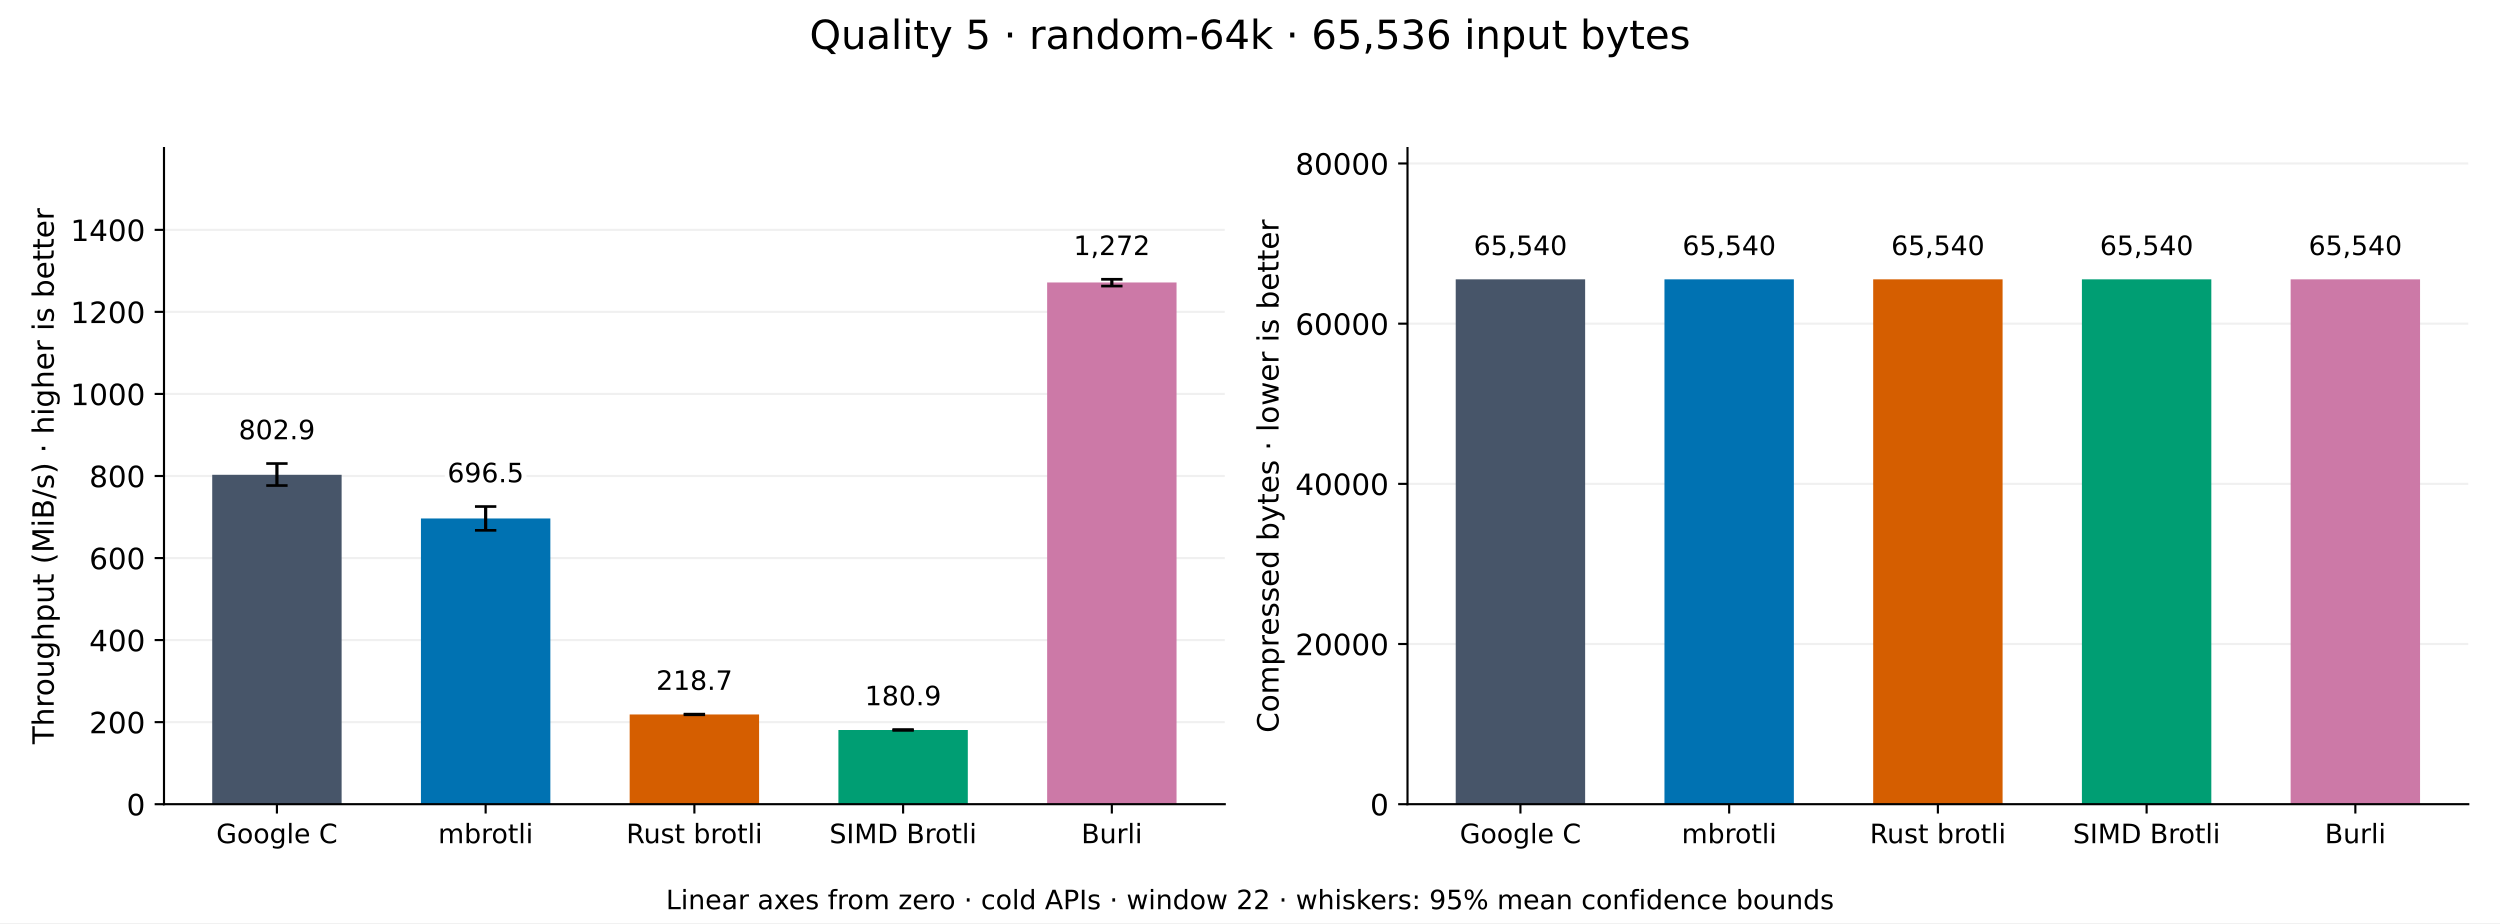
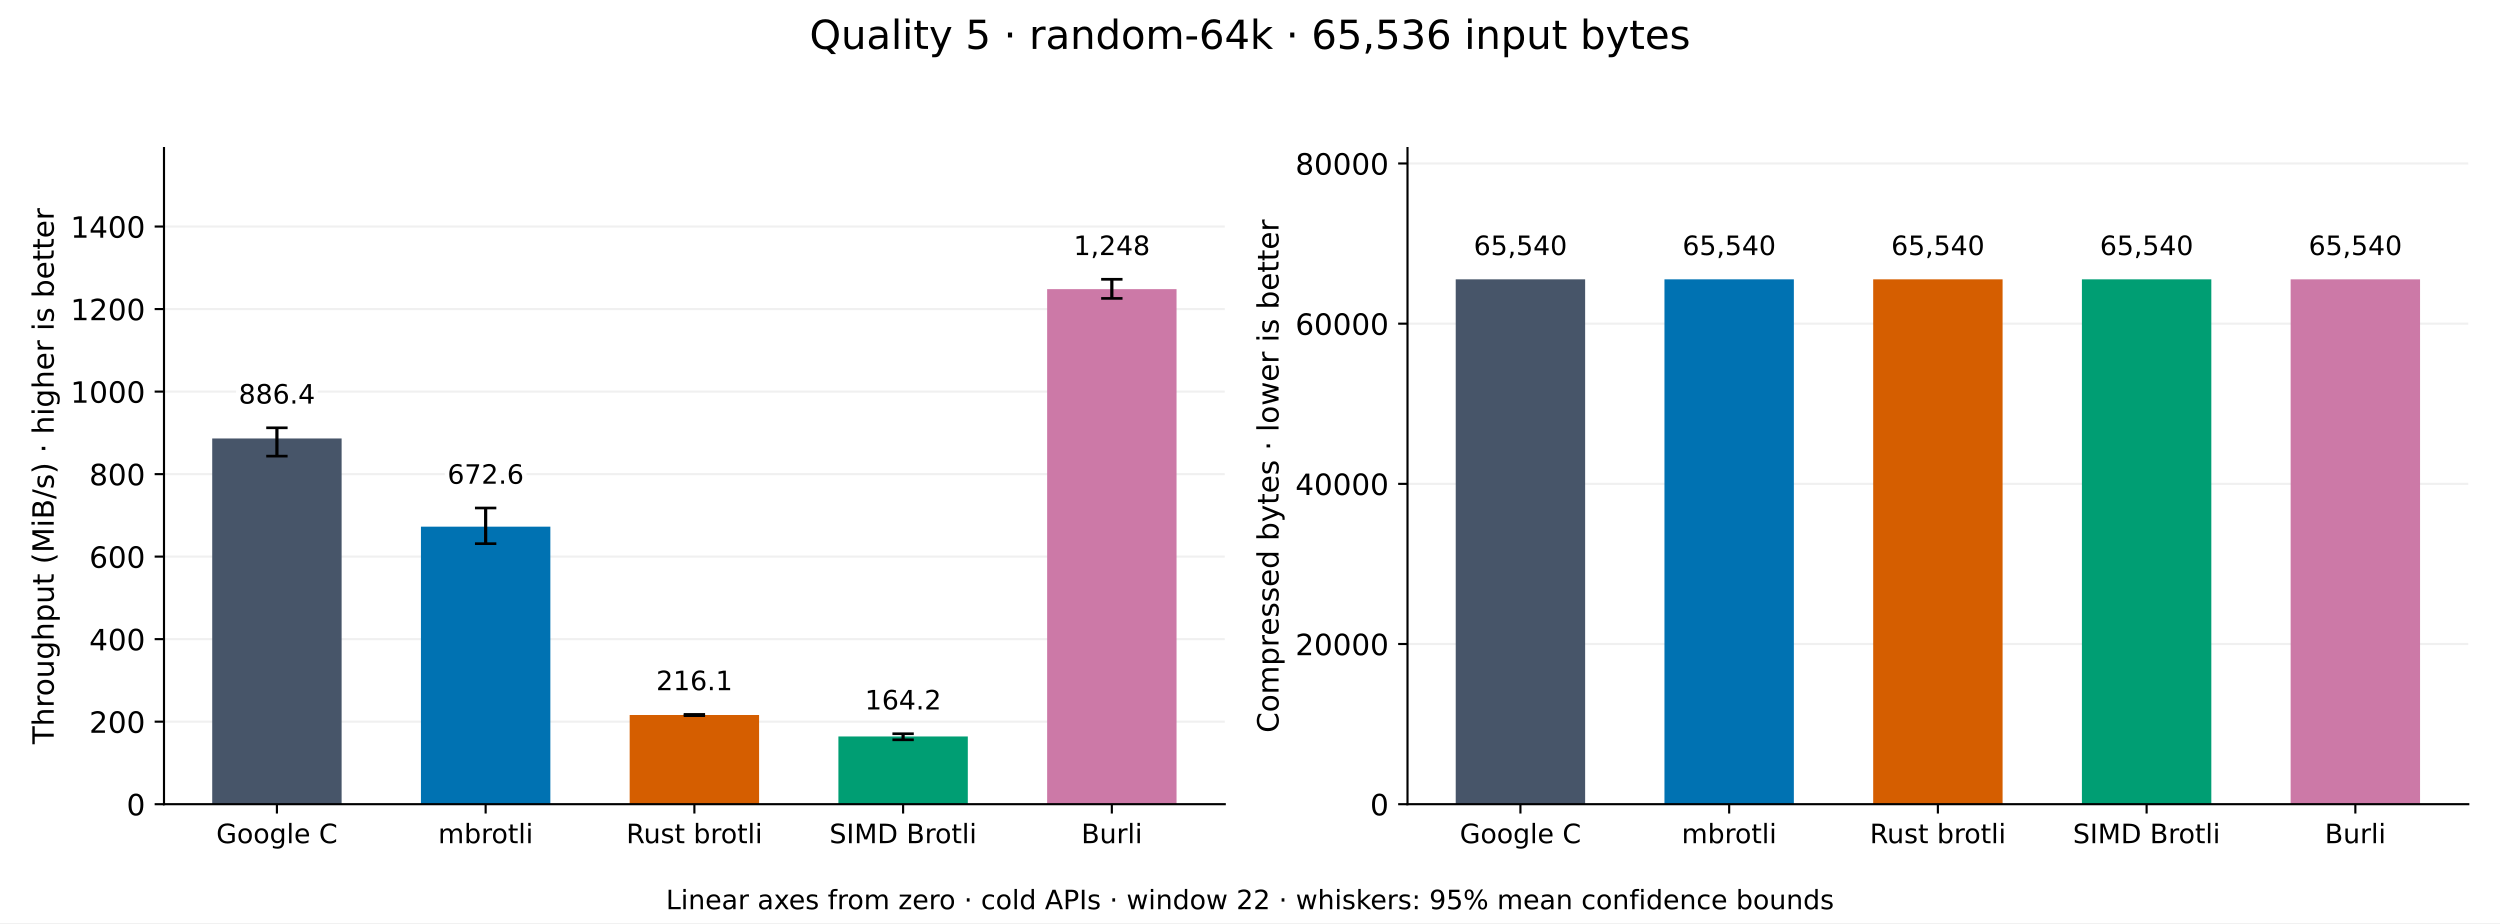
<svg xmlns="http://www.w3.org/2000/svg" xmlns:xlink="http://www.w3.org/1999/xlink" width="936pt" height="345.6pt" viewBox="0 0 936 345.6" version="1.1">
  <defs>
    <style type="text/css">*{stroke-linejoin: round; stroke-linecap: butt}</style>
  </defs>
  <g id="figure_1">
    <g id="patch_1">
      <path d="M 0 345.6 L 936 345.6 L 936 0 L 0 0 z " style="fill: #ffffff" />
    </g>
    <g id="axes_1">
      <g id="patch_2">
        <path d="M 61.4 301.088 L 458.55 301.088 L 458.55 55.44 L 61.4 55.44 z " style="fill: #ffffff" />
      </g>
      <g id="matplotlib.axis_1">
        <g id="xtick_1">
          <g id="line2d_1">
            <defs>
              <path id="m3d63aaa0ea" d="M 0 0 L 0 3.5 " style="stroke: #000000; stroke-width: 0.8" />
            </defs>
            <g>
              <use xlink:href="#m3d63aaa0ea" x="103.678" y="301.088" style="stroke: #000000; stroke-width: 0.8" />
            </g>
          </g>
          <g id="text_1">
            <text style="font-size: 10px; font-family: 'DejaVu Sans', 'Bitstream Vera Sans', 'Computer Modern Sans Serif', 'Lucida Grande', 'Verdana', 'Geneva', 'Lucid', 'Arial', 'Helvetica', 'Avant Garde', sans-serif; text-anchor: middle" x="103.678" y="315.686" transform="rotate(-0 103.6783 315.6864)">Google C</text>
          </g>
        </g>
        <g id="xtick_2">
          <g id="line2d_2">
            <g>
              <use xlink:href="#m3d63aaa0ea" x="181.827" y="301.088" style="stroke: #000000; stroke-width: 0.8" />
            </g>
          </g>
          <g id="text_2">
            <text style="font-size: 10px; font-family: 'DejaVu Sans', 'Bitstream Vera Sans', 'Computer Modern Sans Serif', 'Lucida Grande', 'Verdana', 'Geneva', 'Lucid', 'Arial', 'Helvetica', 'Avant Garde', sans-serif; text-anchor: middle" x="181.827" y="315.686" transform="rotate(-0 181.8266 315.6864)">mbrotli</text>
          </g>
        </g>
        <g id="xtick_3">
          <g id="line2d_3">
            <g>
              <use xlink:href="#m3d63aaa0ea" x="259.975" y="301.088" style="stroke: #000000; stroke-width: 0.8" />
            </g>
          </g>
          <g id="text_3">
            <text style="font-size: 10px; font-family: 'DejaVu Sans', 'Bitstream Vera Sans', 'Computer Modern Sans Serif', 'Lucida Grande', 'Verdana', 'Geneva', 'Lucid', 'Arial', 'Helvetica', 'Avant Garde', sans-serif; text-anchor: middle" x="259.975" y="315.686" transform="rotate(-0 259.975 315.6864)">Rust brotli</text>
          </g>
        </g>
        <g id="xtick_4">
          <g id="line2d_4">
            <g>
              <use xlink:href="#m3d63aaa0ea" x="338.123" y="301.088" style="stroke: #000000; stroke-width: 0.8" />
            </g>
          </g>
          <g id="text_4">
            <text style="font-size: 10px; font-family: 'DejaVu Sans', 'Bitstream Vera Sans', 'Computer Modern Sans Serif', 'Lucida Grande', 'Verdana', 'Geneva', 'Lucid', 'Arial', 'Helvetica', 'Avant Garde', sans-serif; text-anchor: middle" x="338.123" y="315.686" transform="rotate(-0 338.1234 315.6864)">SIMD Brotli</text>
          </g>
        </g>
        <g id="xtick_5">
          <g id="line2d_5">
            <g>
              <use xlink:href="#m3d63aaa0ea" x="416.272" y="301.088" style="stroke: #000000; stroke-width: 0.8" />
            </g>
          </g>
          <g id="text_5">
            <text style="font-size: 10px; font-family: 'DejaVu Sans', 'Bitstream Vera Sans', 'Computer Modern Sans Serif', 'Lucida Grande', 'Verdana', 'Geneva', 'Lucid', 'Arial', 'Helvetica', 'Avant Garde', sans-serif; text-anchor: middle" x="416.272" y="315.686" transform="rotate(-0 416.2717 315.6864)">Burli</text>
          </g>
        </g>
      </g>
      <g id="matplotlib.axis_2">
        <g id="ytick_1">
          <g id="line2d_6">
            <path d="M 61.4 301.088 L 458.55 301.088 " clip-path="url(#pb5c1105c56)" style="fill: none; stroke: #b0b0b0; stroke-opacity: 0.18; stroke-width: 0.8; stroke-linecap: square" />
          </g>
          <g id="line2d_7">
            <defs>
              <path id="mb6c034703b" d="M 0 0 L -3.5 0 " style="stroke: #000000; stroke-width: 0.8" />
            </defs>
            <g>
              <use xlink:href="#mb6c034703b" x="61.4" y="301.088" style="stroke: #000000; stroke-width: 0.8" />
            </g>
          </g>
          <g id="text_6">
            <text style="font-size: 11px; font-family: 'DejaVu Sans', 'Bitstream Vera Sans', 'Computer Modern Sans Serif', 'Lucida Grande', 'Verdana', 'Geneva', 'Lucid', 'Arial', 'Helvetica', 'Avant Garde', sans-serif; text-anchor: end" x="54.4" y="305.267" transform="rotate(-0 54.4 305.2671)">0</text>
          </g>
        </g>
        <g id="ytick_2">
          <g id="line2d_8">
-             <path d="M 61.4 270.369 L 458.55 270.369 " clip-path="url(#pb5c1105c56)" style="fill: none; stroke: #b0b0b0; stroke-opacity: 0.18; stroke-width: 0.8; stroke-linecap: square" />
+             <path d="M 61.4 270.192 L 458.55 270.192 " clip-path="url(#pb5c1105c56)" style="fill: none; stroke: #b0b0b0; stroke-opacity: 0.18; stroke-width: 0.8; stroke-linecap: square" />
          </g>
          <g id="line2d_9">
            <g>
-               <use xlink:href="#mb6c034703b" x="61.4" y="270.369" style="stroke: #000000; stroke-width: 0.8" />
+               <use xlink:href="#mb6c034703b" x="61.4" y="270.192" style="stroke: #000000; stroke-width: 0.8" />
            </g>
          </g>
          <g id="text_7">
-             <text style="font-size: 11px; font-family: 'DejaVu Sans', 'Bitstream Vera Sans', 'Computer Modern Sans Serif', 'Lucida Grande', 'Verdana', 'Geneva', 'Lucid', 'Arial', 'Helvetica', 'Avant Garde', sans-serif; text-anchor: end" x="54.4" y="274.548" transform="rotate(-0 54.4 274.548)">200</text>
+             <text style="font-size: 11px; font-family: 'DejaVu Sans', 'Bitstream Vera Sans', 'Computer Modern Sans Serif', 'Lucida Grande', 'Verdana', 'Geneva', 'Lucid', 'Arial', 'Helvetica', 'Avant Garde', sans-serif; text-anchor: end" x="54.4" y="274.372" transform="rotate(-0 54.4 274.3716)">200</text>
          </g>
        </g>
        <g id="ytick_3">
          <g id="line2d_10">
-             <path d="M 61.4 239.65 L 458.55 239.65 " clip-path="url(#pb5c1105c56)" style="fill: none; stroke: #b0b0b0; stroke-opacity: 0.18; stroke-width: 0.8; stroke-linecap: square" />
+             <path d="M 61.4 239.297 L 458.55 239.297 " clip-path="url(#pb5c1105c56)" style="fill: none; stroke: #b0b0b0; stroke-opacity: 0.18; stroke-width: 0.8; stroke-linecap: square" />
          </g>
          <g id="line2d_11">
            <g>
-               <use xlink:href="#mb6c034703b" x="61.4" y="239.65" style="stroke: #000000; stroke-width: 0.8" />
+               <use xlink:href="#mb6c034703b" x="61.4" y="239.297" style="stroke: #000000; stroke-width: 0.8" />
            </g>
          </g>
          <g id="text_8">
-             <text style="font-size: 11px; font-family: 'DejaVu Sans', 'Bitstream Vera Sans', 'Computer Modern Sans Serif', 'Lucida Grande', 'Verdana', 'Geneva', 'Lucid', 'Arial', 'Helvetica', 'Avant Garde', sans-serif; text-anchor: end" x="54.4" y="243.829" transform="rotate(-0 54.4 243.8289)">400</text>
+             <text style="font-size: 11px; font-family: 'DejaVu Sans', 'Bitstream Vera Sans', 'Computer Modern Sans Serif', 'Lucida Grande', 'Verdana', 'Geneva', 'Lucid', 'Arial', 'Helvetica', 'Avant Garde', sans-serif; text-anchor: end" x="54.4" y="243.476" transform="rotate(-0 54.4 243.4761)">400</text>
          </g>
        </g>
        <g id="ytick_4">
          <g id="line2d_12">
-             <path d="M 61.4 208.931 L 458.55 208.931 " clip-path="url(#pb5c1105c56)" style="fill: none; stroke: #b0b0b0; stroke-opacity: 0.18; stroke-width: 0.8; stroke-linecap: square" />
+             <path d="M 61.4 208.401 L 458.55 208.401 " clip-path="url(#pb5c1105c56)" style="fill: none; stroke: #b0b0b0; stroke-opacity: 0.18; stroke-width: 0.8; stroke-linecap: square" />
          </g>
          <g id="line2d_13">
            <g>
-               <use xlink:href="#mb6c034703b" x="61.4" y="208.931" style="stroke: #000000; stroke-width: 0.8" />
+               <use xlink:href="#mb6c034703b" x="61.4" y="208.401" style="stroke: #000000; stroke-width: 0.8" />
            </g>
          </g>
          <g id="text_9">
-             <text style="font-size: 11px; font-family: 'DejaVu Sans', 'Bitstream Vera Sans', 'Computer Modern Sans Serif', 'Lucida Grande', 'Verdana', 'Geneva', 'Lucid', 'Arial', 'Helvetica', 'Avant Garde', sans-serif; text-anchor: end" x="54.4" y="213.11" transform="rotate(-0 54.4 213.1097)">600</text>
+             <text style="font-size: 11px; font-family: 'DejaVu Sans', 'Bitstream Vera Sans', 'Computer Modern Sans Serif', 'Lucida Grande', 'Verdana', 'Geneva', 'Lucid', 'Arial', 'Helvetica', 'Avant Garde', sans-serif; text-anchor: end" x="54.4" y="212.581" transform="rotate(-0 54.4 212.5806)">600</text>
          </g>
        </g>
        <g id="ytick_5">
          <g id="line2d_14">
-             <path d="M 61.4 178.211 L 458.55 178.211 " clip-path="url(#pb5c1105c56)" style="fill: none; stroke: #b0b0b0; stroke-opacity: 0.18; stroke-width: 0.8; stroke-linecap: square" />
+             <path d="M 61.4 177.506 L 458.55 177.506 " clip-path="url(#pb5c1105c56)" style="fill: none; stroke: #b0b0b0; stroke-opacity: 0.18; stroke-width: 0.8; stroke-linecap: square" />
          </g>
          <g id="line2d_15">
            <g>
-               <use xlink:href="#mb6c034703b" x="61.4" y="178.211" style="stroke: #000000; stroke-width: 0.8" />
+               <use xlink:href="#mb6c034703b" x="61.4" y="177.506" style="stroke: #000000; stroke-width: 0.8" />
            </g>
          </g>
          <g id="text_10">
-             <text style="font-size: 11px; font-family: 'DejaVu Sans', 'Bitstream Vera Sans', 'Computer Modern Sans Serif', 'Lucida Grande', 'Verdana', 'Geneva', 'Lucid', 'Arial', 'Helvetica', 'Avant Garde', sans-serif; text-anchor: end" x="54.4" y="182.391" transform="rotate(-0 54.4 182.3906)">800</text>
+             <text style="font-size: 11px; font-family: 'DejaVu Sans', 'Bitstream Vera Sans', 'Computer Modern Sans Serif', 'Lucida Grande', 'Verdana', 'Geneva', 'Lucid', 'Arial', 'Helvetica', 'Avant Garde', sans-serif; text-anchor: end" x="54.4" y="181.685" transform="rotate(-0 54.4 181.6851)">800</text>
          </g>
        </g>
        <g id="ytick_6">
          <g id="line2d_16">
-             <path d="M 61.4 147.492 L 458.55 147.492 " clip-path="url(#pb5c1105c56)" style="fill: none; stroke: #b0b0b0; stroke-opacity: 0.18; stroke-width: 0.8; stroke-linecap: square" />
+             <path d="M 61.4 146.61 L 458.55 146.61 " clip-path="url(#pb5c1105c56)" style="fill: none; stroke: #b0b0b0; stroke-opacity: 0.18; stroke-width: 0.8; stroke-linecap: square" />
          </g>
          <g id="line2d_17">
            <g>
-               <use xlink:href="#mb6c034703b" x="61.4" y="147.492" style="stroke: #000000; stroke-width: 0.8" />
+               <use xlink:href="#mb6c034703b" x="61.4" y="146.61" style="stroke: #000000; stroke-width: 0.8" />
            </g>
          </g>
          <g id="text_11">
-             <text style="font-size: 11px; font-family: 'DejaVu Sans', 'Bitstream Vera Sans', 'Computer Modern Sans Serif', 'Lucida Grande', 'Verdana', 'Geneva', 'Lucid', 'Arial', 'Helvetica', 'Avant Garde', sans-serif; text-anchor: end" x="54.4" y="151.671" transform="rotate(-0 54.4 151.6715)">1000</text>
+             <text style="font-size: 11px; font-family: 'DejaVu Sans', 'Bitstream Vera Sans', 'Computer Modern Sans Serif', 'Lucida Grande', 'Verdana', 'Geneva', 'Lucid', 'Arial', 'Helvetica', 'Avant Garde', sans-serif; text-anchor: end" x="54.4" y="150.79" transform="rotate(-0 54.4 150.7896)">1000</text>
          </g>
        </g>
        <g id="ytick_7">
          <g id="line2d_18">
-             <path d="M 61.4 116.773 L 458.55 116.773 " clip-path="url(#pb5c1105c56)" style="fill: none; stroke: #b0b0b0; stroke-opacity: 0.18; stroke-width: 0.8; stroke-linecap: square" />
+             <path d="M 61.4 115.715 L 458.55 115.715 " clip-path="url(#pb5c1105c56)" style="fill: none; stroke: #b0b0b0; stroke-opacity: 0.18; stroke-width: 0.8; stroke-linecap: square" />
          </g>
          <g id="line2d_19">
            <g>
-               <use xlink:href="#mb6c034703b" x="61.4" y="116.773" style="stroke: #000000; stroke-width: 0.8" />
+               <use xlink:href="#mb6c034703b" x="61.4" y="115.715" style="stroke: #000000; stroke-width: 0.8" />
            </g>
          </g>
          <g id="text_12">
-             <text style="font-size: 11px; font-family: 'DejaVu Sans', 'Bitstream Vera Sans', 'Computer Modern Sans Serif', 'Lucida Grande', 'Verdana', 'Geneva', 'Lucid', 'Arial', 'Helvetica', 'Avant Garde', sans-serif; text-anchor: end" x="54.4" y="120.952" transform="rotate(-0 54.4 120.9523)">1200</text>
+             <text style="font-size: 11px; font-family: 'DejaVu Sans', 'Bitstream Vera Sans', 'Computer Modern Sans Serif', 'Lucida Grande', 'Verdana', 'Geneva', 'Lucid', 'Arial', 'Helvetica', 'Avant Garde', sans-serif; text-anchor: end" x="54.4" y="119.894" transform="rotate(-0 54.4 119.8941)">1200</text>
          </g>
        </g>
        <g id="ytick_8">
          <g id="line2d_20">
-             <path d="M 61.4 86.054 L 458.55 86.054 " clip-path="url(#pb5c1105c56)" style="fill: none; stroke: #b0b0b0; stroke-opacity: 0.18; stroke-width: 0.8; stroke-linecap: square" />
+             <path d="M 61.4 84.819 L 458.55 84.819 " clip-path="url(#pb5c1105c56)" style="fill: none; stroke: #b0b0b0; stroke-opacity: 0.18; stroke-width: 0.8; stroke-linecap: square" />
          </g>
          <g id="line2d_21">
            <g>
-               <use xlink:href="#mb6c034703b" x="61.4" y="86.054" style="stroke: #000000; stroke-width: 0.8" />
+               <use xlink:href="#mb6c034703b" x="61.4" y="84.819" style="stroke: #000000; stroke-width: 0.8" />
            </g>
          </g>
          <g id="text_13">
-             <text style="font-size: 11px; font-family: 'DejaVu Sans', 'Bitstream Vera Sans', 'Computer Modern Sans Serif', 'Lucida Grande', 'Verdana', 'Geneva', 'Lucid', 'Arial', 'Helvetica', 'Avant Garde', sans-serif; text-anchor: end" x="54.4" y="90.233" transform="rotate(-0 54.4 90.23319)">1400</text>
+             <text style="font-size: 11px; font-family: 'DejaVu Sans', 'Bitstream Vera Sans', 'Computer Modern Sans Serif', 'Lucida Grande', 'Verdana', 'Geneva', 'Lucid', 'Arial', 'Helvetica', 'Avant Garde', sans-serif; text-anchor: end" x="54.4" y="88.999" transform="rotate(-0 54.4 88.99863)">1400</text>
          </g>
        </g>
        <g id="text_14">
          <text style="font-size: 11px; font-family: 'DejaVu Sans', 'Bitstream Vera Sans', 'Computer Modern Sans Serif', 'Lucida Grande', 'Verdana', 'Geneva', 'Lucid', 'Arial', 'Helvetica', 'Avant Garde', sans-serif; text-anchor: middle" x="20.117" y="178.264" transform="rotate(-90 20.11734 178.264)">Throughput (MiB/s) · higher is better</text>
        </g>
      </g>
      <g id="patch_3">
-         <path d="M 79.452 301.088 L 127.904 301.088 L 127.904 177.764 L 79.452 177.764 z " clip-path="url(#pb5c1105c56)" style="fill: #475569" />
+         <path d="M 79.452 301.088 L 127.904 301.088 L 127.904 164.164 L 79.452 164.164 z " clip-path="url(#pb5c1105c56)" style="fill: #475569" />
      </g>
      <g id="patch_4">
-         <path d="M 157.601 301.088 L 206.053 301.088 L 206.053 194.11 L 157.601 194.11 z " clip-path="url(#pb5c1105c56)" style="fill: #0072b2" />
+         <path d="M 157.601 301.088 L 206.053 301.088 L 206.053 197.186 L 157.601 197.186 z " clip-path="url(#pb5c1105c56)" style="fill: #0072b2" />
      </g>
      <g id="patch_5">
-         <path d="M 235.749 301.088 L 284.201 301.088 L 284.201 267.493 L 235.749 267.493 z " clip-path="url(#pb5c1105c56)" style="fill: #d55e00" />
+         <path d="M 235.749 301.088 L 284.201 301.088 L 284.201 267.698 L 235.749 267.698 z " clip-path="url(#pb5c1105c56)" style="fill: #d55e00" />
      </g>
      <g id="patch_6">
-         <path d="M 313.897 301.088 L 362.349 301.088 L 362.349 273.31 L 313.897 273.31 z " clip-path="url(#pb5c1105c56)" style="fill: #009e73" />
+         <path d="M 313.897 301.088 L 362.349 301.088 L 362.349 275.728 L 313.897 275.728 z " clip-path="url(#pb5c1105c56)" style="fill: #009e73" />
      </g>
      <g id="patch_7">
-         <path d="M 392.046 301.088 L 440.498 301.088 L 440.498 105.755 L 392.046 105.755 z " clip-path="url(#pb5c1105c56)" style="fill: #cc79a7" />
+         <path d="M 392.046 301.088 L 440.498 301.088 L 440.498 108.257 L 392.046 108.257 z " clip-path="url(#pb5c1105c56)" style="fill: #cc79a7" />
      </g>
      <g id="LineCollection_1">
-         <path d="M 103.678 181.773 L 103.678 173.539 " clip-path="url(#pb5c1105c56)" style="fill: none; stroke: #000000; stroke-width: 1.2" />
-         <path d="M 181.827 198.555 L 181.827 189.642 " clip-path="url(#pb5c1105c56)" style="fill: none; stroke: #000000; stroke-width: 1.2" />
-         <path d="M 259.975 267.623 L 259.975 267.371 " clip-path="url(#pb5c1105c56)" style="fill: none; stroke: #000000; stroke-width: 1.2" />
-         <path d="M 338.123 273.473 L 338.123 273.142 " clip-path="url(#pb5c1105c56)" style="fill: none; stroke: #000000; stroke-width: 1.2" />
-         <path d="M 416.272 107.105 L 416.272 104.57 " clip-path="url(#pb5c1105c56)" style="fill: none; stroke: #000000; stroke-width: 1.2" />
+         <path d="M 103.678 170.781 L 103.678 160.177 " clip-path="url(#pb5c1105c56)" style="fill: none; stroke: #000000; stroke-width: 1.2" />
+         <path d="M 181.827 203.559 L 181.827 190.198 " clip-path="url(#pb5c1105c56)" style="fill: none; stroke: #000000; stroke-width: 1.2" />
+         <path d="M 259.975 267.937 L 259.975 267.482 " clip-path="url(#pb5c1105c56)" style="fill: none; stroke: #000000; stroke-width: 1.2" />
+         <path d="M 338.123 276.987 L 338.123 274.698 " clip-path="url(#pb5c1105c56)" style="fill: none; stroke: #000000; stroke-width: 1.2" />
+         <path d="M 416.272 111.72 L 416.272 104.57 " clip-path="url(#pb5c1105c56)" style="fill: none; stroke: #000000; stroke-width: 1.2" />
      </g>
      <g id="line2d_22">
        <defs>
          <path id="ma4d3aa00d3" d="M 4 0 L -4 -0 " style="stroke: #000000" />
        </defs>
        <g clip-path="url(#pb5c1105c56)">
-           <use xlink:href="#ma4d3aa00d3" x="103.678" y="181.773" style="fill: #1f77b4; stroke: #000000" />
-           <use xlink:href="#ma4d3aa00d3" x="181.827" y="198.555" style="fill: #1f77b4; stroke: #000000" />
-           <use xlink:href="#ma4d3aa00d3" x="259.975" y="267.623" style="fill: #1f77b4; stroke: #000000" />
-           <use xlink:href="#ma4d3aa00d3" x="338.123" y="273.473" style="fill: #1f77b4; stroke: #000000" />
-           <use xlink:href="#ma4d3aa00d3" x="416.272" y="107.105" style="fill: #1f77b4; stroke: #000000" />
+           <use xlink:href="#ma4d3aa00d3" x="103.678" y="170.781" style="fill: #1f77b4; stroke: #000000" />
+           <use xlink:href="#ma4d3aa00d3" x="181.827" y="203.559" style="fill: #1f77b4; stroke: #000000" />
+           <use xlink:href="#ma4d3aa00d3" x="259.975" y="267.937" style="fill: #1f77b4; stroke: #000000" />
+           <use xlink:href="#ma4d3aa00d3" x="338.123" y="276.987" style="fill: #1f77b4; stroke: #000000" />
+           <use xlink:href="#ma4d3aa00d3" x="416.272" y="111.72" style="fill: #1f77b4; stroke: #000000" />
        </g>
      </g>
      <g id="line2d_23">
        <g clip-path="url(#pb5c1105c56)">
-           <use xlink:href="#ma4d3aa00d3" x="103.678" y="173.539" style="fill: #1f77b4; stroke: #000000" />
-           <use xlink:href="#ma4d3aa00d3" x="181.827" y="189.642" style="fill: #1f77b4; stroke: #000000" />
-           <use xlink:href="#ma4d3aa00d3" x="259.975" y="267.371" style="fill: #1f77b4; stroke: #000000" />
-           <use xlink:href="#ma4d3aa00d3" x="338.123" y="273.142" style="fill: #1f77b4; stroke: #000000" />
+           <use xlink:href="#ma4d3aa00d3" x="103.678" y="160.177" style="fill: #1f77b4; stroke: #000000" />
+           <use xlink:href="#ma4d3aa00d3" x="181.827" y="190.198" style="fill: #1f77b4; stroke: #000000" />
+           <use xlink:href="#ma4d3aa00d3" x="259.975" y="267.482" style="fill: #1f77b4; stroke: #000000" />
+           <use xlink:href="#ma4d3aa00d3" x="338.123" y="274.698" style="fill: #1f77b4; stroke: #000000" />
          <use xlink:href="#ma4d3aa00d3" x="416.272" y="104.57" style="fill: #1f77b4; stroke: #000000" />
        </g>
      </g>
      <g id="patch_8">
        <path d="M 61.4 301.088 L 61.4 55.44 " style="fill: none; stroke: #000000; stroke-width: 0.8; stroke-linejoin: miter; stroke-linecap: square" />
      </g>
      <g id="patch_9">
        <path d="M 61.4 301.088 L 458.55 301.088 " style="fill: none; stroke: #000000; stroke-width: 0.8; stroke-linejoin: miter; stroke-linecap: square" />
      </g>
      <g id="text_15">
        <g id="patch_10">
-           <path d="M 88.364 167.539 L 118.992 167.539 L 118.992 155.861 L 88.364 155.861 z " style="fill: #ffffff; opacity: 0.9" />
-         </g>
-         <text style="font-size: 10px; font-family: 'DejaVu Sans', 'Bitstream Vera Sans', 'Computer Modern Sans Serif', 'Lucida Grande', 'Verdana', 'Geneva', 'Lucid', 'Arial', 'Helvetica', 'Avant Garde', sans-serif; text-anchor: middle" x="103.678" y="164.46" transform="rotate(-0 103.6783 164.4597)">802.9</text>
+           <path d="M 88.364 154.177 L 118.992 154.177 L 118.992 142.499 L 88.364 142.499 z " style="fill: #ffffff; opacity: 0.9" />
+         </g>
+         <text style="font-size: 10px; font-family: 'DejaVu Sans', 'Bitstream Vera Sans', 'Computer Modern Sans Serif', 'Lucida Grande', 'Verdana', 'Geneva', 'Lucid', 'Arial', 'Helvetica', 'Avant Garde', sans-serif; text-anchor: middle" x="103.678" y="151.098" transform="rotate(-0 103.6783 151.0978)">886.4</text>
      </g>
      <g id="text_16">
        <g id="patch_11">
-           <path d="M 166.513 183.642 L 197.141 183.642 L 197.141 171.964 L 166.513 171.964 z " style="fill: #ffffff; opacity: 0.9" />
-         </g>
-         <text style="font-size: 10px; font-family: 'DejaVu Sans', 'Bitstream Vera Sans', 'Computer Modern Sans Serif', 'Lucida Grande', 'Verdana', 'Geneva', 'Lucid', 'Arial', 'Helvetica', 'Avant Garde', sans-serif; text-anchor: middle" x="181.827" y="180.563" transform="rotate(-0 181.8266 180.5627)">696.5</text>
+           <path d="M 166.513 184.198 L 197.141 184.198 L 197.141 172.52 L 166.513 172.52 z " style="fill: #ffffff; opacity: 0.9" />
+         </g>
+         <text style="font-size: 10px; font-family: 'DejaVu Sans', 'Bitstream Vera Sans', 'Computer Modern Sans Serif', 'Lucida Grande', 'Verdana', 'Geneva', 'Lucid', 'Arial', 'Helvetica', 'Avant Garde', sans-serif; text-anchor: middle" x="181.827" y="181.119" transform="rotate(-0 181.8266 181.1186)">672.6</text>
      </g>
      <g id="text_17">
        <g id="patch_12">
-           <path d="M 244.661 261.371 L 275.289 261.371 L 275.289 249.693 L 244.661 249.693 z " style="fill: #ffffff; opacity: 0.9" />
-         </g>
-         <text style="font-size: 10px; font-family: 'DejaVu Sans', 'Bitstream Vera Sans', 'Computer Modern Sans Serif', 'Lucida Grande', 'Verdana', 'Geneva', 'Lucid', 'Arial', 'Helvetica', 'Avant Garde', sans-serif; text-anchor: middle" x="259.975" y="258.292" transform="rotate(-0 259.975 258.2916)">218.7</text>
+           <path d="M 244.661 261.482 L 275.289 261.482 L 275.289 249.804 L 244.661 249.804 z " style="fill: #ffffff; opacity: 0.9" />
+         </g>
+         <text style="font-size: 10px; font-family: 'DejaVu Sans', 'Bitstream Vera Sans', 'Computer Modern Sans Serif', 'Lucida Grande', 'Verdana', 'Geneva', 'Lucid', 'Arial', 'Helvetica', 'Avant Garde', sans-serif; text-anchor: middle" x="259.975" y="258.403" transform="rotate(-0 259.975 258.4028)">216.1</text>
      </g>
      <g id="text_18">
        <g id="patch_13">
-           <path d="M 322.809 267.142 L 353.437 267.142 L 353.437 255.464 L 322.809 255.464 z " style="fill: #ffffff; opacity: 0.9" />
-         </g>
-         <text style="font-size: 10px; font-family: 'DejaVu Sans', 'Bitstream Vera Sans', 'Computer Modern Sans Serif', 'Lucida Grande', 'Verdana', 'Geneva', 'Lucid', 'Arial', 'Helvetica', 'Avant Garde', sans-serif; text-anchor: middle" x="338.123" y="264.062" transform="rotate(-0 338.1234 264.0624)">180.9</text>
+           <path d="M 322.809 268.698 L 353.437 268.698 L 353.437 257.02 L 322.809 257.02 z " style="fill: #ffffff; opacity: 0.9" />
+         </g>
+         <text style="font-size: 10px; font-family: 'DejaVu Sans', 'Bitstream Vera Sans', 'Computer Modern Sans Serif', 'Lucida Grande', 'Verdana', 'Geneva', 'Lucid', 'Arial', 'Helvetica', 'Avant Garde', sans-serif; text-anchor: middle" x="338.123" y="265.618" transform="rotate(-0 338.1234 265.6183)">164.2</text>
      </g>
      <g id="text_19">
        <g id="patch_14">
          <path d="M 400.958 98.57 L 431.586 98.57 L 431.586 86.891 L 400.958 86.891 z " style="fill: #ffffff; opacity: 0.9" />
        </g>
-         <text style="font-size: 10px; font-family: 'DejaVu Sans', 'Bitstream Vera Sans', 'Computer Modern Sans Serif', 'Lucida Grande', 'Verdana', 'Geneva', 'Lucid', 'Arial', 'Helvetica', 'Avant Garde', sans-serif; text-anchor: middle" x="416.272" y="95.49" transform="rotate(-0 416.2717 95.48991)">1,272</text>
+         <text style="font-size: 10px; font-family: 'DejaVu Sans', 'Bitstream Vera Sans', 'Computer Modern Sans Serif', 'Lucida Grande', 'Verdana', 'Geneva', 'Lucid', 'Arial', 'Helvetica', 'Avant Garde', sans-serif; text-anchor: middle" x="416.272" y="95.49" transform="rotate(-0 416.2717 95.48991)">1,248</text>
      </g>
    </g>
    <g id="axes_2">
      <g id="patch_15">
        <path d="M 526.97 301.088 L 924.12 301.088 L 924.12 55.44 L 526.97 55.44 z " style="fill: #ffffff" />
      </g>
      <g id="matplotlib.axis_3">
        <g id="xtick_6">
          <g id="line2d_24">
            <g>
              <use xlink:href="#m3d63aaa0ea" x="569.248" y="301.088" style="stroke: #000000; stroke-width: 0.8" />
            </g>
          </g>
          <g id="text_20">
            <text style="font-size: 10px; font-family: 'DejaVu Sans', 'Bitstream Vera Sans', 'Computer Modern Sans Serif', 'Lucida Grande', 'Verdana', 'Geneva', 'Lucid', 'Arial', 'Helvetica', 'Avant Garde', sans-serif; text-anchor: middle" x="569.248" y="315.686" transform="rotate(-0 569.2483 315.6864)">Google C</text>
          </g>
        </g>
        <g id="xtick_7">
          <g id="line2d_25">
            <g>
              <use xlink:href="#m3d63aaa0ea" x="647.397" y="301.088" style="stroke: #000000; stroke-width: 0.8" />
            </g>
          </g>
          <g id="text_21">
            <text style="font-size: 10px; font-family: 'DejaVu Sans', 'Bitstream Vera Sans', 'Computer Modern Sans Serif', 'Lucida Grande', 'Verdana', 'Geneva', 'Lucid', 'Arial', 'Helvetica', 'Avant Garde', sans-serif; text-anchor: middle" x="647.397" y="315.686" transform="rotate(-0 647.3966 315.6864)">mbrotli</text>
          </g>
        </g>
        <g id="xtick_8">
          <g id="line2d_26">
            <g>
              <use xlink:href="#m3d63aaa0ea" x="725.545" y="301.088" style="stroke: #000000; stroke-width: 0.8" />
            </g>
          </g>
          <g id="text_22">
            <text style="font-size: 10px; font-family: 'DejaVu Sans', 'Bitstream Vera Sans', 'Computer Modern Sans Serif', 'Lucida Grande', 'Verdana', 'Geneva', 'Lucid', 'Arial', 'Helvetica', 'Avant Garde', sans-serif; text-anchor: middle" x="725.545" y="315.686" transform="rotate(-0 725.545 315.6864)">Rust brotli</text>
          </g>
        </g>
        <g id="xtick_9">
          <g id="line2d_27">
            <g>
              <use xlink:href="#m3d63aaa0ea" x="803.693" y="301.088" style="stroke: #000000; stroke-width: 0.8" />
            </g>
          </g>
          <g id="text_23">
            <text style="font-size: 10px; font-family: 'DejaVu Sans', 'Bitstream Vera Sans', 'Computer Modern Sans Serif', 'Lucida Grande', 'Verdana', 'Geneva', 'Lucid', 'Arial', 'Helvetica', 'Avant Garde', sans-serif; text-anchor: middle" x="803.693" y="315.686" transform="rotate(-0 803.6934 315.6864)">SIMD Brotli</text>
          </g>
        </g>
        <g id="xtick_10">
          <g id="line2d_28">
            <g>
              <use xlink:href="#m3d63aaa0ea" x="881.842" y="301.088" style="stroke: #000000; stroke-width: 0.8" />
            </g>
          </g>
          <g id="text_24">
            <text style="font-size: 10px; font-family: 'DejaVu Sans', 'Bitstream Vera Sans', 'Computer Modern Sans Serif', 'Lucida Grande', 'Verdana', 'Geneva', 'Lucid', 'Arial', 'Helvetica', 'Avant Garde', sans-serif; text-anchor: middle" x="881.842" y="315.686" transform="rotate(-0 881.8417 315.6864)">Burli</text>
          </g>
        </g>
      </g>
      <g id="matplotlib.axis_4">
        <g id="ytick_9">
          <g id="line2d_29">
            <path d="M 526.97 301.088 L 924.12 301.088 " clip-path="url(#pc5972e6db0)" style="fill: none; stroke: #b0b0b0; stroke-opacity: 0.18; stroke-width: 0.8; stroke-linecap: square" />
          </g>
          <g id="line2d_30">
            <g>
              <use xlink:href="#mb6c034703b" x="526.97" y="301.088" style="stroke: #000000; stroke-width: 0.8" />
            </g>
          </g>
          <g id="text_25">
            <text style="font-size: 11px; font-family: 'DejaVu Sans', 'Bitstream Vera Sans', 'Computer Modern Sans Serif', 'Lucida Grande', 'Verdana', 'Geneva', 'Lucid', 'Arial', 'Helvetica', 'Avant Garde', sans-serif; text-anchor: end" x="519.97" y="305.267" transform="rotate(-0 519.97 305.2671)">0</text>
          </g>
        </g>
        <g id="ytick_10">
          <g id="line2d_31">
            <path d="M 526.97 241.119 L 924.12 241.119 " clip-path="url(#pc5972e6db0)" style="fill: none; stroke: #b0b0b0; stroke-opacity: 0.18; stroke-width: 0.8; stroke-linecap: square" />
          </g>
          <g id="line2d_32">
            <g>
              <use xlink:href="#mb6c034703b" x="526.97" y="241.119" style="stroke: #000000; stroke-width: 0.8" />
            </g>
          </g>
          <g id="text_26">
            <text style="font-size: 11px; font-family: 'DejaVu Sans', 'Bitstream Vera Sans', 'Computer Modern Sans Serif', 'Lucida Grande', 'Verdana', 'Geneva', 'Lucid', 'Arial', 'Helvetica', 'Avant Garde', sans-serif; text-anchor: end" x="519.97" y="245.298" transform="rotate(-0 519.97 245.2981)">20000</text>
          </g>
        </g>
        <g id="ytick_11">
          <g id="line2d_33">
            <path d="M 526.97 181.15 L 924.12 181.15 " clip-path="url(#pc5972e6db0)" style="fill: none; stroke: #b0b0b0; stroke-opacity: 0.18; stroke-width: 0.8; stroke-linecap: square" />
          </g>
          <g id="line2d_34">
            <g>
              <use xlink:href="#mb6c034703b" x="526.97" y="181.15" style="stroke: #000000; stroke-width: 0.8" />
            </g>
          </g>
          <g id="text_27">
            <text style="font-size: 11px; font-family: 'DejaVu Sans', 'Bitstream Vera Sans', 'Computer Modern Sans Serif', 'Lucida Grande', 'Verdana', 'Geneva', 'Lucid', 'Arial', 'Helvetica', 'Avant Garde', sans-serif; text-anchor: end" x="519.97" y="185.329" transform="rotate(-0 519.97 185.3291)">40000</text>
          </g>
        </g>
        <g id="ytick_12">
          <g id="line2d_35">
            <path d="M 526.97 121.181 L 924.12 121.181 " clip-path="url(#pc5972e6db0)" style="fill: none; stroke: #b0b0b0; stroke-opacity: 0.18; stroke-width: 0.8; stroke-linecap: square" />
          </g>
          <g id="line2d_36">
            <g>
              <use xlink:href="#mb6c034703b" x="526.97" y="121.181" style="stroke: #000000; stroke-width: 0.8" />
            </g>
          </g>
          <g id="text_28">
            <text style="font-size: 11px; font-family: 'DejaVu Sans', 'Bitstream Vera Sans', 'Computer Modern Sans Serif', 'Lucida Grande', 'Verdana', 'Geneva', 'Lucid', 'Arial', 'Helvetica', 'Avant Garde', sans-serif; text-anchor: end" x="519.97" y="125.36" transform="rotate(-0 519.97 125.3602)">60000</text>
          </g>
        </g>
        <g id="ytick_13">
          <g id="line2d_37">
            <path d="M 526.97 61.212 L 924.12 61.212 " clip-path="url(#pc5972e6db0)" style="fill: none; stroke: #b0b0b0; stroke-opacity: 0.18; stroke-width: 0.8; stroke-linecap: square" />
          </g>
          <g id="line2d_38">
            <g>
              <use xlink:href="#mb6c034703b" x="526.97" y="61.212" style="stroke: #000000; stroke-width: 0.8" />
            </g>
          </g>
          <g id="text_29">
            <text style="font-size: 11px; font-family: 'DejaVu Sans', 'Bitstream Vera Sans', 'Computer Modern Sans Serif', 'Lucida Grande', 'Verdana', 'Geneva', 'Lucid', 'Arial', 'Helvetica', 'Avant Garde', sans-serif; text-anchor: end" x="519.97" y="65.391" transform="rotate(-0 519.97 65.39116)">80000</text>
          </g>
        </g>
        <g id="text_30">
          <text style="font-size: 11px; font-family: 'DejaVu Sans', 'Bitstream Vera Sans', 'Computer Modern Sans Serif', 'Lucida Grande', 'Verdana', 'Geneva', 'Lucid', 'Arial', 'Helvetica', 'Avant Garde', sans-serif; text-anchor: middle" x="478.689" y="178.264" transform="rotate(-90 478.6886 178.264)">Compressed bytes · lower is better</text>
        </g>
      </g>
      <g id="patch_16">
        <path d="M 545.022 301.088 L 593.474 301.088 L 593.474 104.57 L 545.022 104.57 z " clip-path="url(#pc5972e6db0)" style="fill: #475569" />
      </g>
      <g id="patch_17">
        <path d="M 623.171 301.088 L 671.623 301.088 L 671.623 104.57 L 623.171 104.57 z " clip-path="url(#pc5972e6db0)" style="fill: #0072b2" />
      </g>
      <g id="patch_18">
        <path d="M 701.319 301.088 L 749.771 301.088 L 749.771 104.57 L 701.319 104.57 z " clip-path="url(#pc5972e6db0)" style="fill: #d55e00" />
      </g>
      <g id="patch_19">
        <path d="M 779.467 301.088 L 827.919 301.088 L 827.919 104.57 L 779.467 104.57 z " clip-path="url(#pc5972e6db0)" style="fill: #009e73" />
      </g>
      <g id="patch_20">
        <path d="M 857.616 301.088 L 906.068 301.088 L 906.068 104.57 L 857.616 104.57 z " clip-path="url(#pc5972e6db0)" style="fill: #cc79a7" />
      </g>
      <g id="patch_21">
        <path d="M 526.97 301.088 L 526.97 55.44 " style="fill: none; stroke: #000000; stroke-width: 0.8; stroke-linejoin: miter; stroke-linecap: square" />
      </g>
      <g id="patch_22">
        <path d="M 526.97 301.088 L 924.12 301.088 " style="fill: none; stroke: #000000; stroke-width: 0.8; stroke-linejoin: miter; stroke-linecap: square" />
      </g>
      <g id="text_31">
        <g id="patch_23">
          <path d="M 550.753 98.57 L 587.744 98.57 L 587.744 86.891 L 550.753 86.891 z " style="fill: #ffffff; opacity: 0.9" />
        </g>
        <text style="font-size: 10px; font-family: 'DejaVu Sans', 'Bitstream Vera Sans', 'Computer Modern Sans Serif', 'Lucida Grande', 'Verdana', 'Geneva', 'Lucid', 'Arial', 'Helvetica', 'Avant Garde', sans-serif; text-anchor: middle" x="569.248" y="95.49" transform="rotate(-0 569.2483 95.48991)">65,540</text>
      </g>
      <g id="text_32">
        <g id="patch_24">
          <path d="M 628.901 98.57 L 665.892 98.57 L 665.892 86.891 L 628.901 86.891 z " style="fill: #ffffff; opacity: 0.9" />
        </g>
        <text style="font-size: 10px; font-family: 'DejaVu Sans', 'Bitstream Vera Sans', 'Computer Modern Sans Serif', 'Lucida Grande', 'Verdana', 'Geneva', 'Lucid', 'Arial', 'Helvetica', 'Avant Garde', sans-serif; text-anchor: middle" x="647.397" y="95.49" transform="rotate(-0 647.3966 95.48991)">65,540</text>
      </g>
      <g id="text_33">
        <g id="patch_25">
          <path d="M 707.05 98.57 L 744.04 98.57 L 744.04 86.891 L 707.05 86.891 z " style="fill: #ffffff; opacity: 0.9" />
        </g>
        <text style="font-size: 10px; font-family: 'DejaVu Sans', 'Bitstream Vera Sans', 'Computer Modern Sans Serif', 'Lucida Grande', 'Verdana', 'Geneva', 'Lucid', 'Arial', 'Helvetica', 'Avant Garde', sans-serif; text-anchor: middle" x="725.545" y="95.49" transform="rotate(-0 725.545 95.48991)">65,540</text>
      </g>
      <g id="text_34">
        <g id="patch_26">
          <path d="M 785.198 98.57 L 822.189 98.57 L 822.189 86.891 L 785.198 86.891 z " style="fill: #ffffff; opacity: 0.9" />
        </g>
        <text style="font-size: 10px; font-family: 'DejaVu Sans', 'Bitstream Vera Sans', 'Computer Modern Sans Serif', 'Lucida Grande', 'Verdana', 'Geneva', 'Lucid', 'Arial', 'Helvetica', 'Avant Garde', sans-serif; text-anchor: middle" x="803.693" y="95.49" transform="rotate(-0 803.6934 95.48991)">65,540</text>
      </g>
      <g id="text_35">
        <g id="patch_27">
          <path d="M 863.346 98.57 L 900.337 98.57 L 900.337 86.891 L 863.346 86.891 z " style="fill: #ffffff; opacity: 0.9" />
        </g>
        <text style="font-size: 10px; font-family: 'DejaVu Sans', 'Bitstream Vera Sans', 'Computer Modern Sans Serif', 'Lucida Grande', 'Verdana', 'Geneva', 'Lucid', 'Arial', 'Helvetica', 'Avant Garde', sans-serif; text-anchor: middle" x="881.842" y="95.49" transform="rotate(-0 881.8417 95.48991)">65,540</text>
      </g>
    </g>
    <g id="text_36">
      <text style="font-size: 15px; font-family: 'DejaVu Sans', 'Bitstream Vera Sans', 'Computer Modern Sans Serif', 'Lucida Grande', 'Verdana', 'Geneva', 'Lucid', 'Arial', 'Helvetica', 'Avant Garde', sans-serif; text-anchor: middle" x="468" y="18.31" transform="rotate(-0 468 18.30966)">Quality 5 · random-64k · 65,536 input bytes</text>
    </g>
    <g id="text_37">
      <text style="font-size: 10px; font-family: 'DejaVu Sans', 'Bitstream Vera Sans', 'Computer Modern Sans Serif', 'Lucida Grande', 'Verdana', 'Geneva', 'Lucid', 'Arial', 'Helvetica', 'Avant Garde', sans-serif; text-anchor: middle" x="468" y="340.416" transform="rotate(-0 468 340.416)">Linear axes from zero · cold APIs · window 22 · whiskers: 95% mean confidence bounds</text>
    </g>
  </g>
  <defs>
    <clipPath id="pb5c1105c56">
      <rect x="61.4" y="55.44" width="397.15" height="245.648" />
    </clipPath>
    <clipPath id="pc5972e6db0">
      <rect x="526.97" y="55.44" width="397.15" height="245.648" />
    </clipPath>
  </defs>
</svg>
